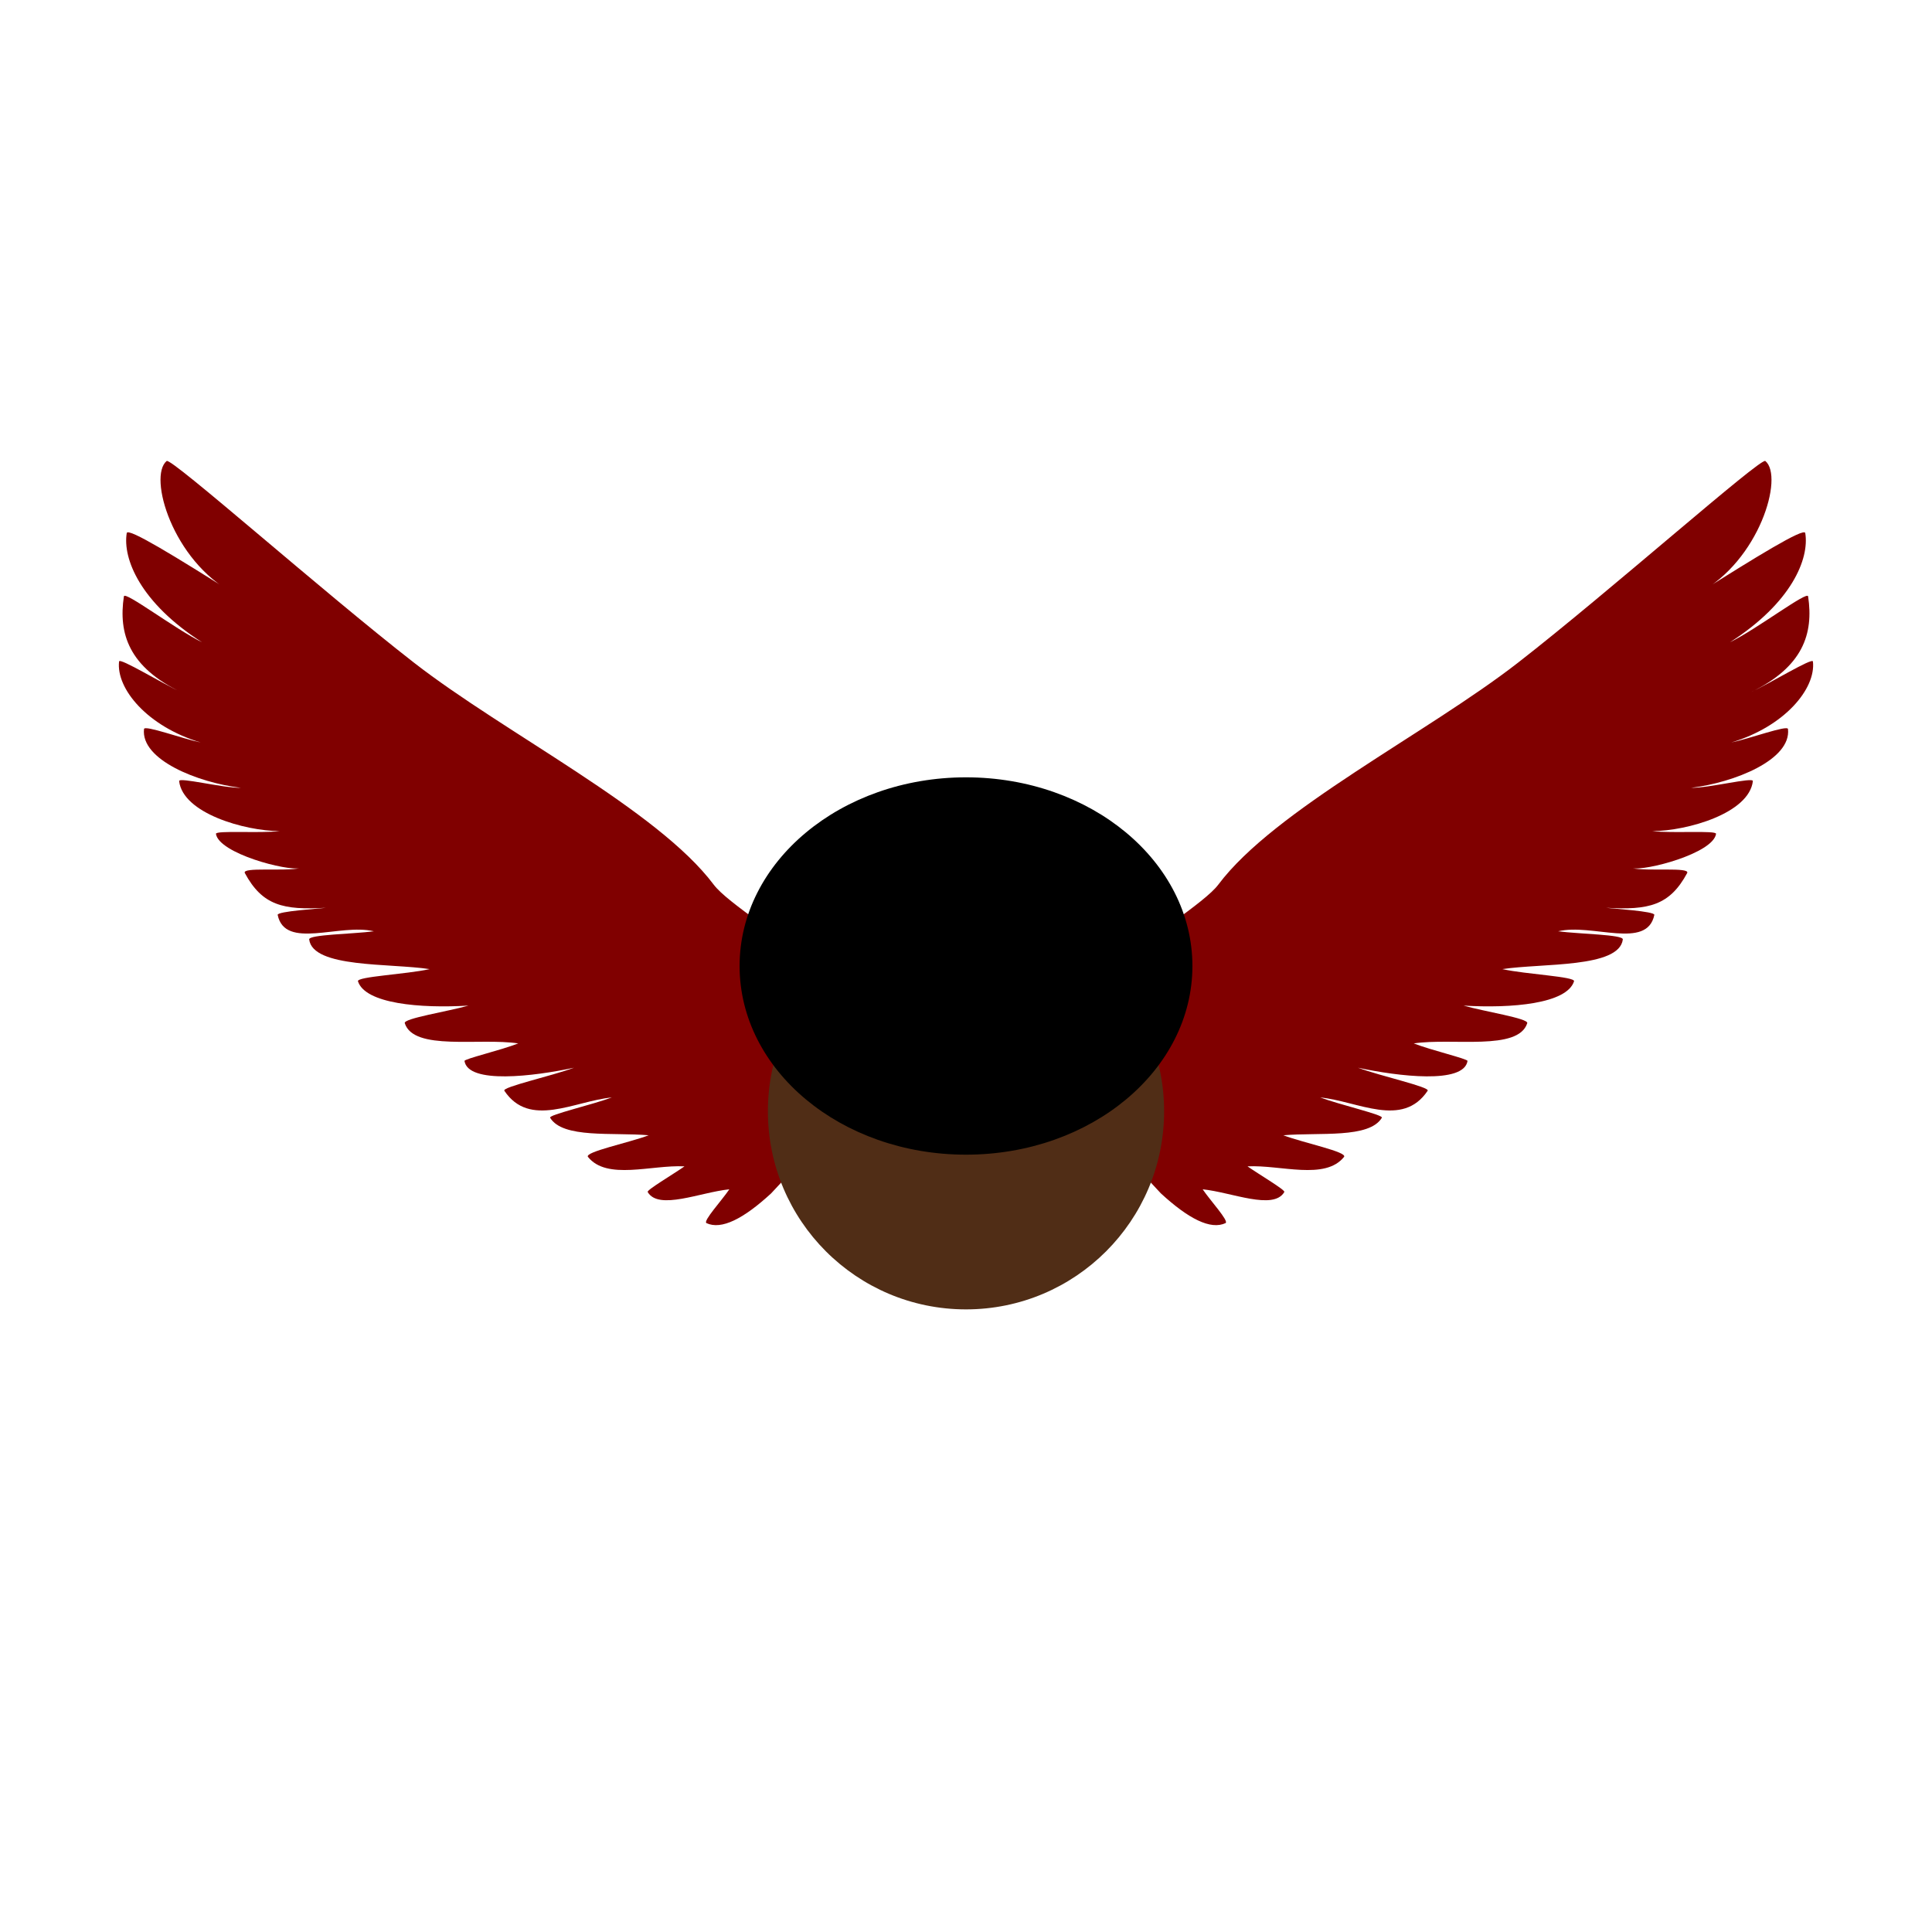
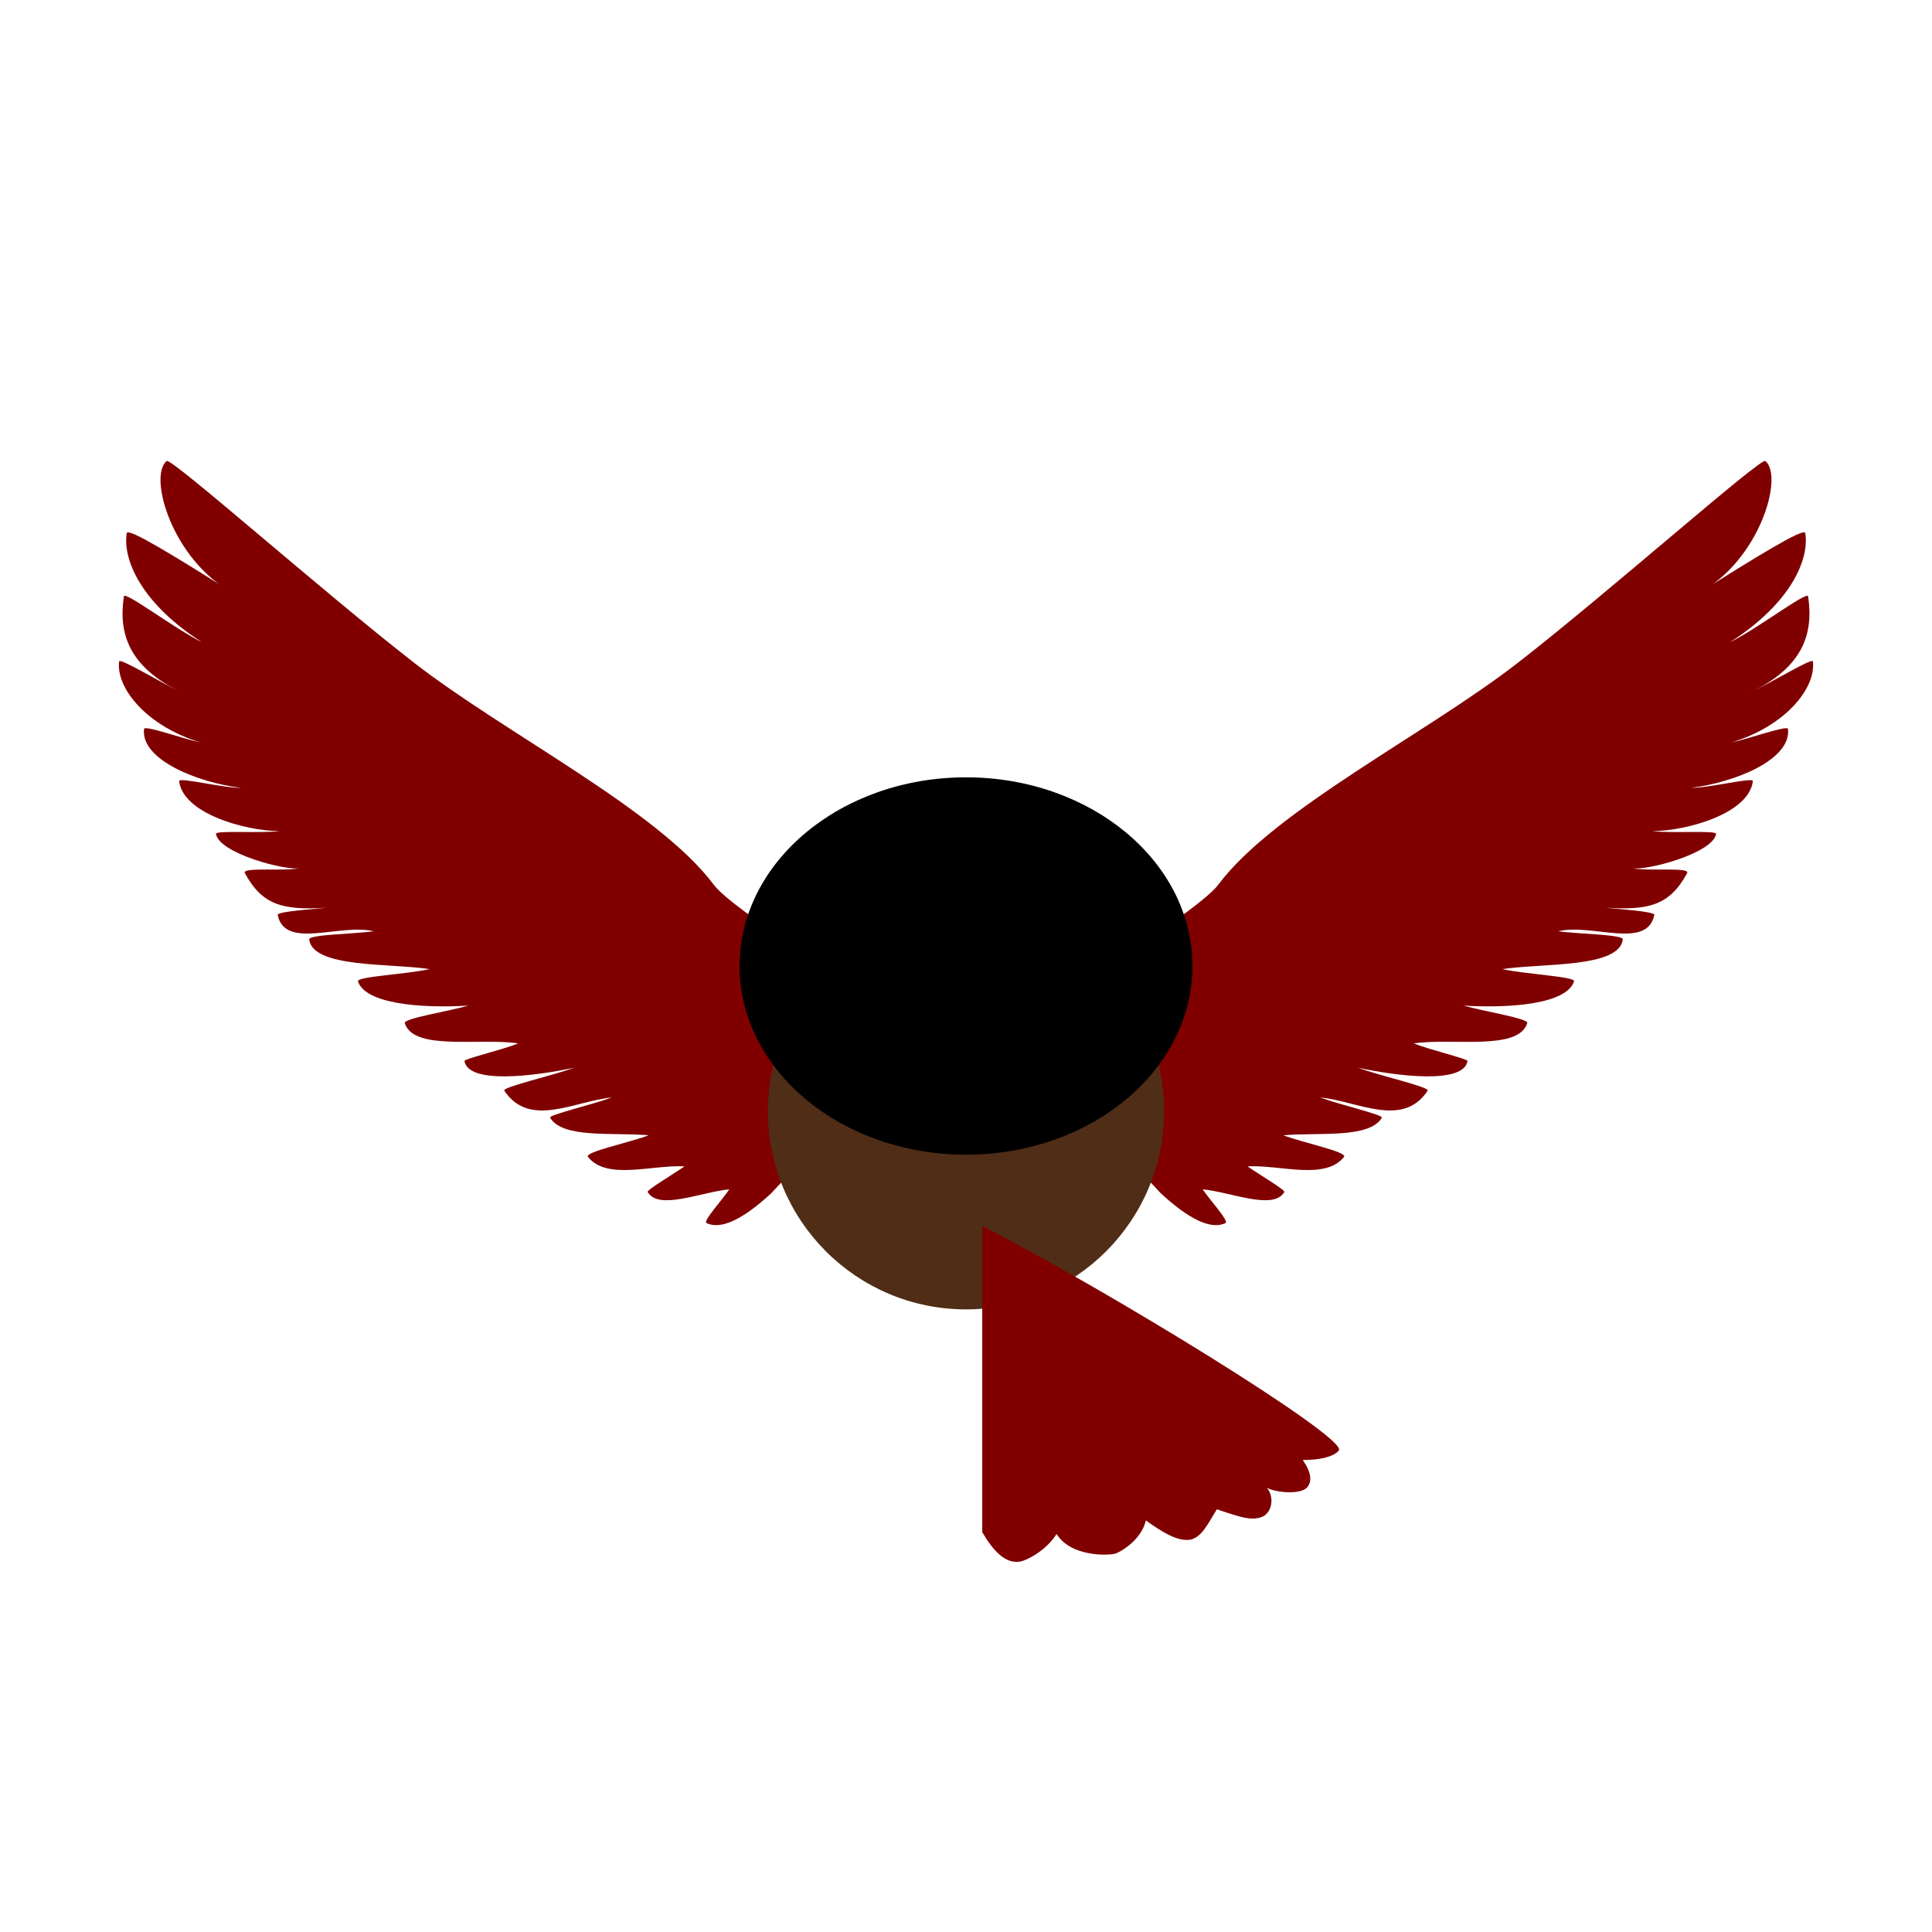
<svg xmlns="http://www.w3.org/2000/svg" width="512" height="512" viewBox="0 0 512 512" version="1.1" id="svg1">
  <defs id="defs1">
    </defs>
  <g id="layer1">
    <g id="g8" transform="translate(-59.32044,8.493299)">
      <path style="fill:#800000;stroke-width:6.97" d="m 346.136,285.403 c -23.112,-24.818 28.592,-49.523 36.066,-59.483 14.895,-19.851 55.269,-40.035 79.4,-58.791 24.131,-18.756 64.353,-54.447 65.552,-53.453 4.986,4.136 -1.616,26.489 -17.69,35.027 15.076,-9.512 27.905,-17.42 28.265,-15.949 1.127,6.807 -3.59,18.486 -19.95,28.962 7.253,-3.583 20.492,-13.664 20.709,-12.173 1.478,9.856 -1.27,18.741 -15.344,25.494 5.246,-2.425 16.465,-9.316 16.622,-8.235 0.819,7.225 -7.531,17.258 -21.649,21.475 4.854,-1.006 14.872,-4.686 15.039,-3.58 0.92,8.161 -14.225,14.198 -25.663,15.594 4.782,0.06 16.4,-2.895 16.358,-1.79 -0.993,8.536 -17.334,13.194 -26.645,13.268 5.383,0.603 16.987,-0.249 16.886,0.716 -0.768,5.18 -18.818,9.942 -22.421,9.077 4.353,0.933 15.575,-0.342 14.77,1.306 -4.644,8.614 -10.2,9.872 -21.491,9.208 1.596,0.239 12.974,0.917 12.784,1.891 -1.929,9.337 -16.435,2.167 -25.498,4.341 5.707,0.743 17.229,0.862 17.15,2.148 -0.943,7.634 -21.4,6.263 -31.925,7.877 6.256,1.386 19.329,1.971 18.997,3.222 -1.897,5.946 -16.482,7.226 -29.287,6.444 5.589,1.597 17.249,3.39 16.886,4.654 -2.369,7.456 -19.838,3.823 -30.078,5.37 4.666,1.835 14.326,4.085 14.248,4.654 -0.991,6.196 -18.355,4.076 -29.023,1.79 5.923,2.202 19.029,5.089 18.469,6.086 -6.699,10.028 -18.533,2.757 -28.495,1.79 5.286,1.96 16.767,4.607 16.358,5.37 -3.343,5.581 -16.62,3.825 -26.121,4.654 5.256,1.994 17.031,4.399 16.095,5.728 -5.036,6.276 -16.809,2.065 -25.593,2.506 3.254,2.268 10.074,6.274 9.762,6.803 -2.893,4.941 -13.984,0.049 -21.635,-0.716 2.013,2.984 7.007,8.395 6.068,8.951 -3.965,1.865 -9.828,-1.137 -17.15,-7.877 z" id="path8" />
      <path style="fill:#800000;stroke-width:6.97" d="m 284.505,285.403 c 23.112,-24.818 -28.592,-49.523 -36.066,-59.483 -14.895,-19.851 -55.269,-40.035 -79.4,-58.791 -24.131,-18.756 -64.353,-54.447 -65.552,-53.453 -4.986,4.136 1.616,26.489 17.69,35.027 -15.076,-9.512 -27.905,-17.42 -28.265,-15.949 -1.127,6.807 3.59,18.486 19.95,28.962 -7.253,-3.583 -20.492,-13.664 -20.709,-12.173 -1.478,9.856 1.27,18.741 15.344,25.494 -5.246,-2.425 -16.465,-9.316 -16.622,-8.235 -0.819,7.225 7.531,17.258 21.65,21.475 -4.854,-1.006 -14.872,-4.686 -15.039,-3.58 -0.92,8.161 14.225,14.198 25.663,15.594 -4.782,0.06 -16.4,-2.895 -16.358,-1.79 0.993,8.536 17.334,13.194 26.645,13.268 -5.383,0.603 -16.987,-0.249 -16.886,0.716 0.768,5.18 18.818,9.942 22.421,9.077 -4.353,0.933 -15.575,-0.342 -14.77,1.306 4.644,8.614 10.2,9.872 21.491,9.208 -1.596,0.239 -12.974,0.917 -12.784,1.891 1.929,9.337 16.435,2.167 25.498,4.341 -5.707,0.743 -17.229,0.862 -17.15,2.148 0.943,7.634 21.4,6.263 31.925,7.877 -6.256,1.386 -19.329,1.971 -18.997,3.222 1.897,5.946 16.482,7.226 29.287,6.444 -5.589,1.597 -17.249,3.39 -16.886,4.654 2.369,7.456 19.838,3.823 30.078,5.37 -4.666,1.835 -14.326,4.085 -14.248,4.654 0.991,6.196 18.355,4.076 29.023,1.79 -5.923,2.202 -19.029,5.088 -18.469,6.086 6.699,10.028 18.533,2.757 28.495,1.79 -5.286,1.96 -16.767,4.607 -16.358,5.37 3.343,5.581 16.62,3.825 26.121,4.654 -5.256,1.994 -17.031,4.399 -16.095,5.728 5.036,6.276 16.809,2.065 25.593,2.506 -3.254,2.268 -10.074,6.274 -9.762,6.803 2.893,4.941 13.984,0.049 21.635,-0.716 -2.013,2.984 -7.007,8.395 -6.068,8.951 3.965,1.865 9.828,-1.137 17.15,-7.877 z" id="path8-1" />
    </g>
    <circle style="fill:#502d16;stroke-width:4.252" id="path1-8" cx="256" cy="294.5" r="52.5" />
    <ellipse style="fill:#000000;stroke-width:4.436" id="path1" cx="256" cy="256" rx="60" ry="50" />
+     <path style="fill:#800000;stroke-width:5.669" d="m 261.011,354.968 c 17.001,9.221 49.862,30.649 48.95,32.664 -0.341,0.557 -1.662,1.428 -4.972,1.424 1.228,1.895 1.281,3.167 0.586,4.02 -0.991,1.111 -4.498,0.69 -5.518,0.019 0.964,1.204 0.818,3.196 -0.332,4.079 -1.485,0.907 -3.23,0.246 -6.519,-0.928 -1.28,2.2 -2.088,4.071 -3.649,4.429 -1.834,0.298 -4.056,-1.257 -6.097,-2.809 -0.492,2.357 -2.65,4.164 -4.153,4.833 -0.986,0.289 -6.093,0.523 -8.099,-2.853 -1.275,2.146 -3.432,3.474 -4.629,3.914 -2.334,0.79 -4.204,-1.706 -5.568,-4.187 z" id="path5" transform="matrix(1.931378,0,0,1.818526,-243.8068,-320.6021)" />
  </g>
</svg>
